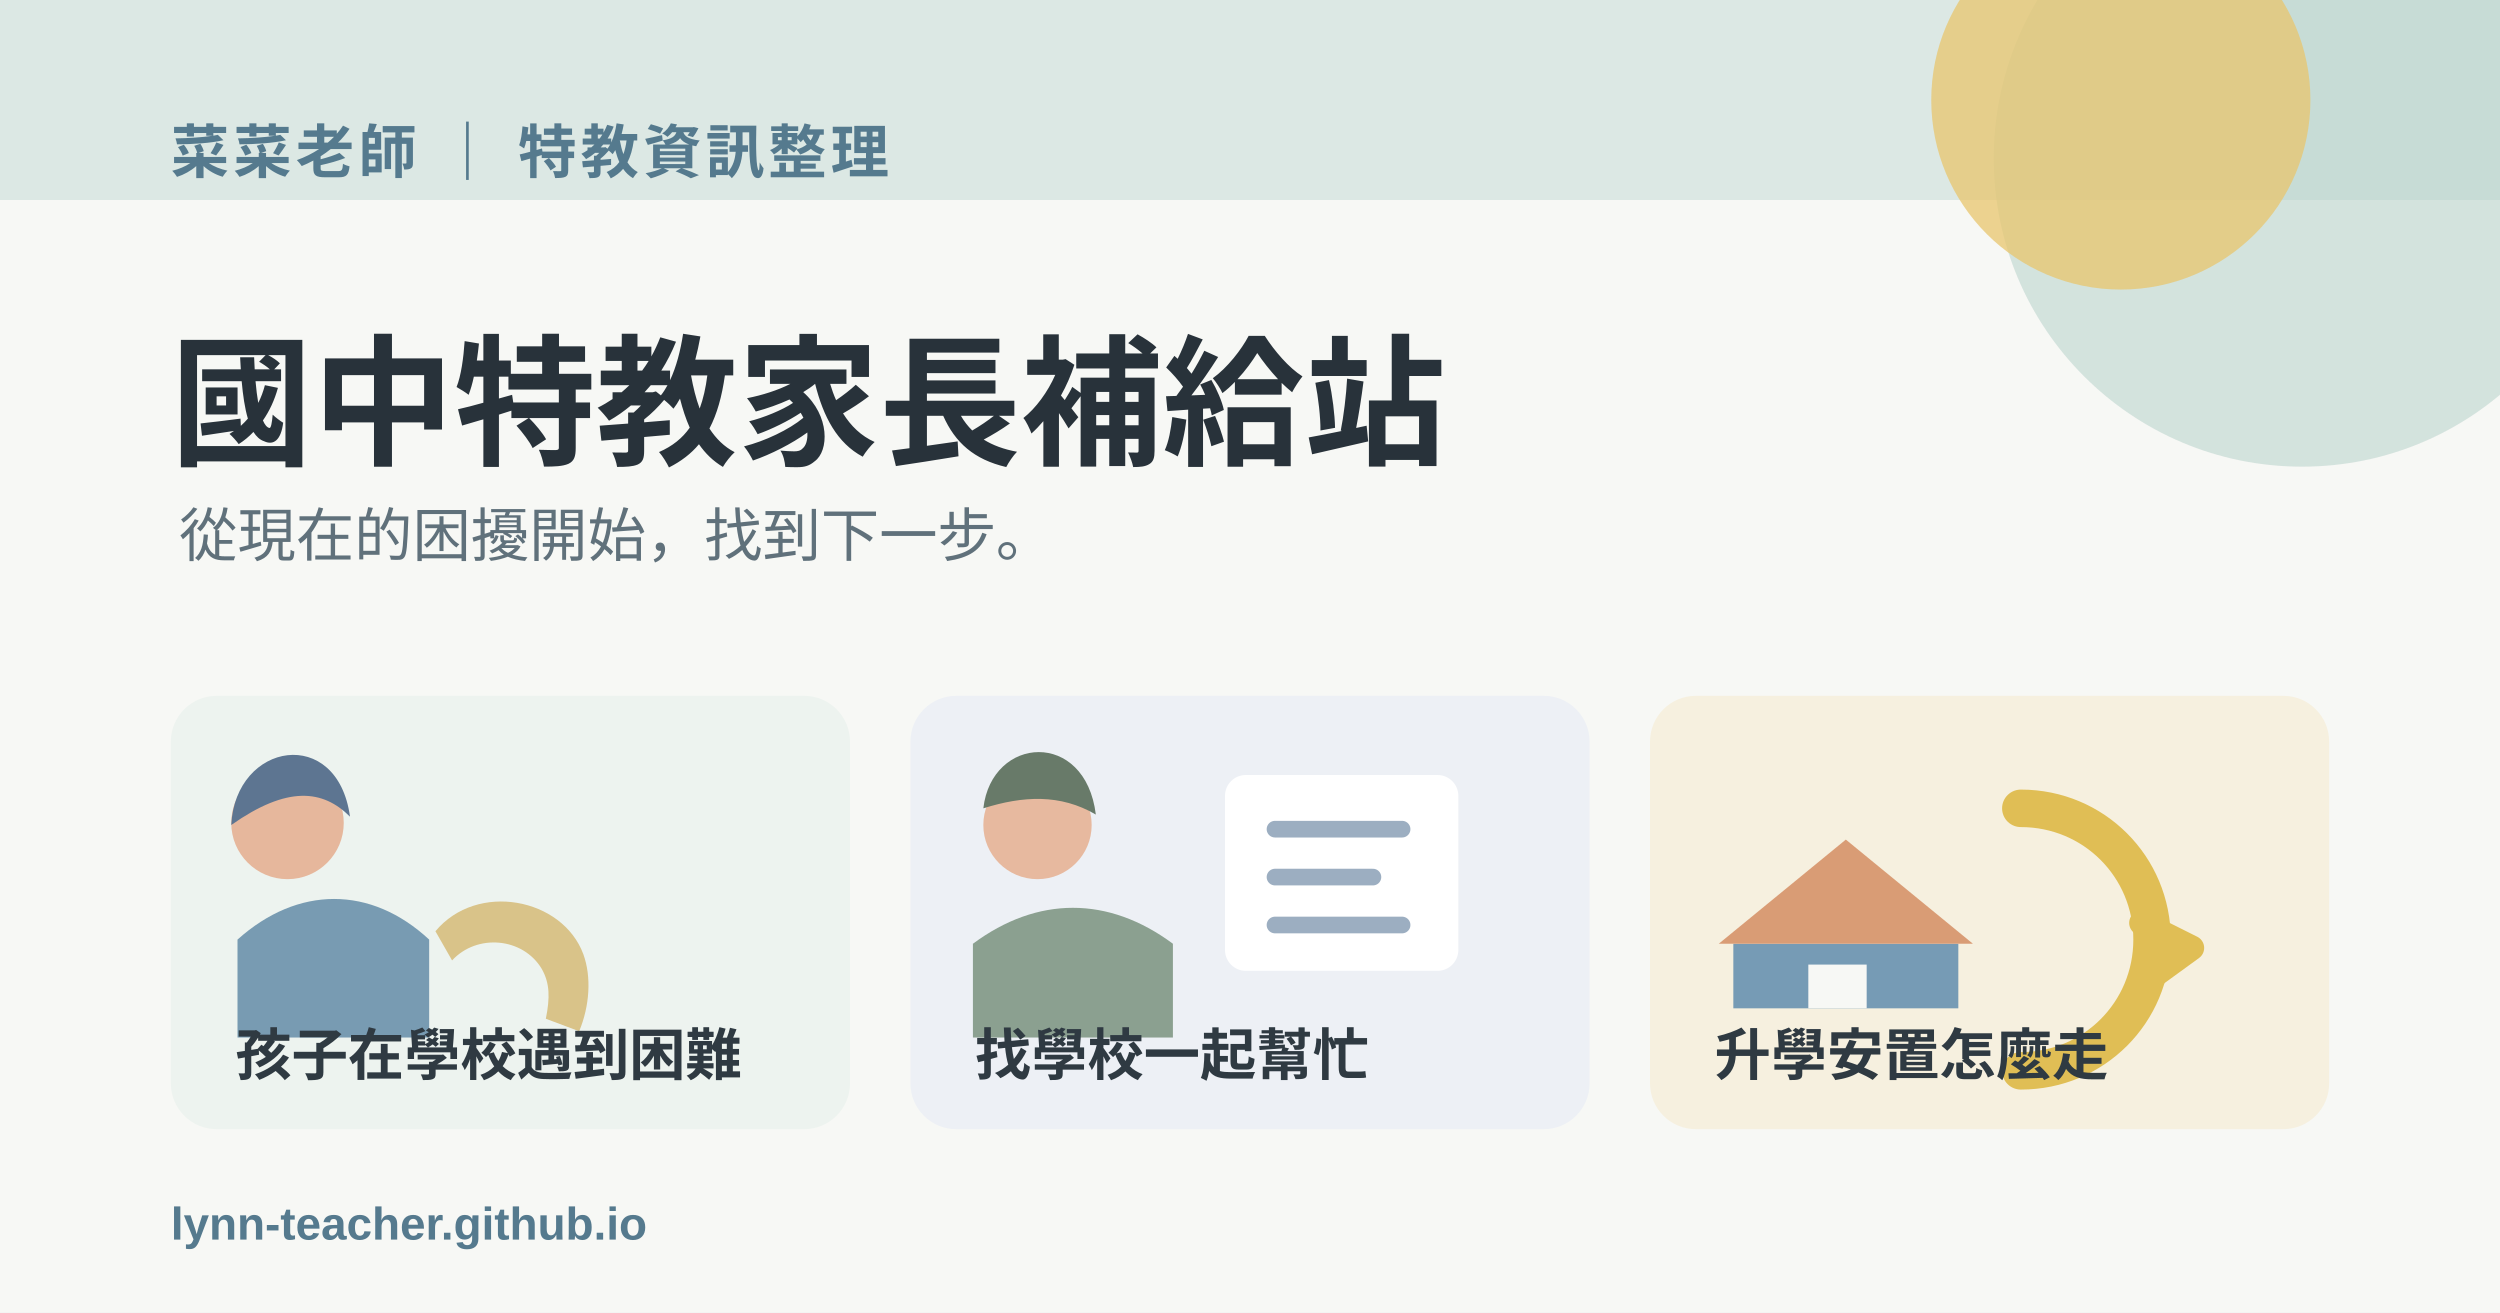
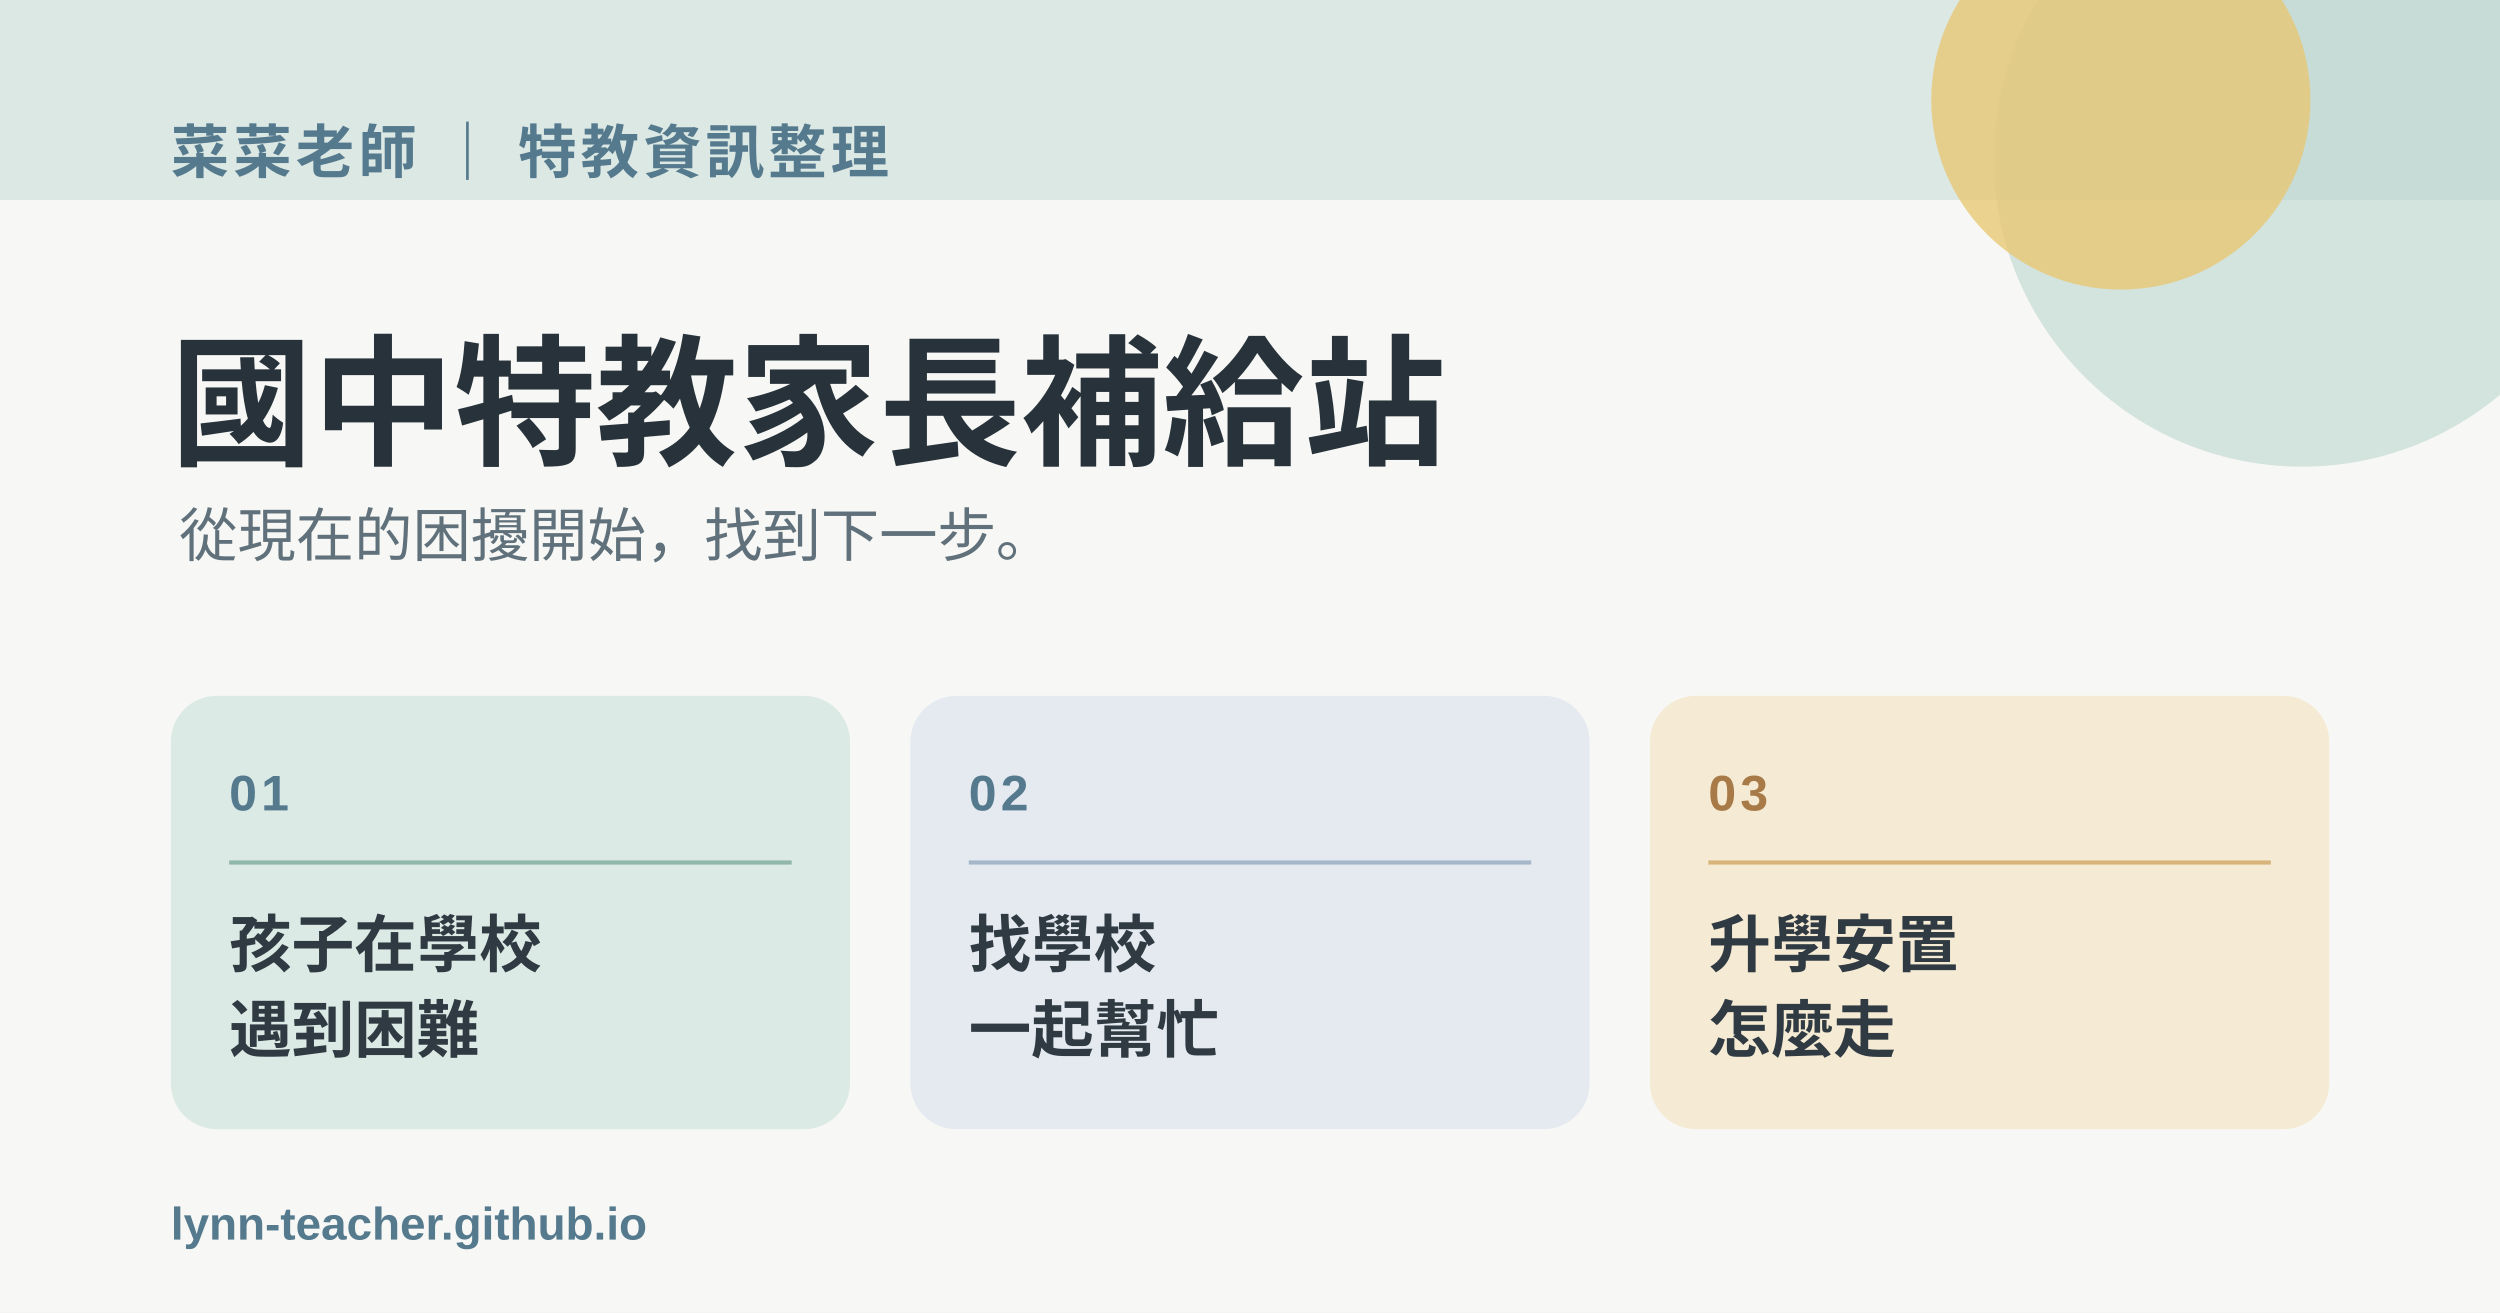
<svg xmlns="http://www.w3.org/2000/svg" width="1200" height="630" viewBox="0 0 1200 630" role="img" aria-labelledby="title desc">
  <rect width="1200" height="630" fill="#f7f8f5" />
  <path d="M0 0H1200V96H0Z" fill="#dce8e4" />
  <circle cx="1105" cy="76" r="148" fill="#b7d1ca" opacity=".55" />
  <circle cx="1018" cy="48" r="91" fill="#e8c66d" opacity=".75" />
  <text x="82" y="83" fill="#557a8e" font-family="'Noto Sans TC', Arial, sans-serif" font-size="28" font-weight="700" letter-spacing="2">菜菜老師 ｜ 特教資訊整理</text>
  <text x="82" y="218" fill="#28323a" font-family="'Noto Serif TC', 'Songti TC', serif" font-size="68" font-weight="700">國中特教家長補給站</text>
  <text x="86" y="267" fill="#60717b" font-family="'Noto Sans TC', Arial, sans-serif" font-size="28">從現在的困擾開始，找到下一步。</text>
  <g transform="translate(82 334)">
-     <rect width="326" height="208" rx="22" fill="#edf3ef" />
-     <circle cx="56" cy="61" r="27" fill="#e6b79c" />
-     <path d="M29 62c2-40 51-48 57-4-13-13-30-15-57 4Z" fill="#5d7591" />
-     <path d="M32 117c29-26 64-26 92 0v47H32Z" fill="#789bb2" />
-     <path d="M127 113c20-24 61-16 71 11 4 11 3 25-2 37l-16-6c2-10 2-17-2-24-9-15-31-17-43-4Z" fill="#d9c389" />
-     <text x="31" y="182" fill="#2f3a42" font-family="'Noto Sans TC', Arial, sans-serif" font-size="27" font-weight="700">孩子在學校遇到困難</text>
+     <rect width="326" height="208" rx="22" fill="#dceae5" />
+     <text x="28" y="55" fill="#557a8e" font-family="Arial, sans-serif" font-size="24" font-weight="700" letter-spacing="2">01</text>
+     <path d="M28 80h270" stroke="#91b6aa" stroke-width="2" />
+     <text x="28" y="130" fill="#2f3a42" font-family="'Noto Sans TC', Arial, sans-serif" font-size="30" font-weight="700">孩子在學校</text>
+     <text x="28" y="171" fill="#2f3a42" font-family="'Noto Sans TC', Arial, sans-serif" font-size="30" font-weight="700">遇到困難</text>
  </g>
  <g transform="translate(437 334)">
-     <rect width="326" height="208" rx="22" fill="#edf0f5" />
-     <circle cx="61" cy="62" r="26" fill="#e7b99f" />
-     <path d="M35 54c4-35 49-38 54 3-17-10-35-9-54-3Z" fill="#687a69" />
-     <path d="M30 119c31-23 65-23 96 0v45H30Z" fill="#8ba090" />
-     <rect x="151" y="38" width="112" height="94" rx="10" fill="#ffffff" />
-     <path d="M175 64h61M175 87h47M175 110h61" stroke="#9caec1" stroke-width="8" stroke-linecap="round" />
-     <text x="31" y="182" fill="#2f3a42" font-family="'Noto Sans TC', Arial, sans-serif" font-size="27" font-weight="700">找學校一起幫忙</text>
+     <rect width="326" height="208" rx="22" fill="#e5eaf1" />
+     <text x="28" y="55" fill="#557a8e" font-family="Arial, sans-serif" font-size="24" font-weight="700" letter-spacing="2">02</text>
+     <path d="M28 80h270" stroke="#a5b7c9" stroke-width="2" />
+     <text x="28" y="130" fill="#2f3a42" font-family="'Noto Sans TC', Arial, sans-serif" font-size="30" font-weight="700">找學校</text>
+     <text x="28" y="171" fill="#2f3a42" font-family="'Noto Sans TC', Arial, sans-serif" font-size="30" font-weight="700">一起幫忙</text>
  </g>
  <g transform="translate(792 334)">
-     <rect width="326" height="208" rx="22" fill="#f6f0df" />
-     <path d="M40 119h108v31H40Z" fill="#769bb5" />
-     <path d="M33 119 94 69l61 50Z" fill="#d99c75" />
-     <rect x="76" y="129" width="28" height="21" fill="#f7f8f5" />
-     <path d="M178 54c35 0 63 28 63 63s-28 63-63 63" fill="none" stroke="#e0be55" stroke-width="18" stroke-linecap="round" />
-     <path d="m236 109 24 12-22 16" fill="none" stroke="#e0be55" stroke-width="12" stroke-linecap="round" stroke-linejoin="round" />
-     <text x="31" y="182" fill="#2f3a42" font-family="'Noto Sans TC', Arial, sans-serif" font-size="27" font-weight="700">升學安置怎麼走</text>
+     <rect width="326" height="208" rx="22" fill="#f5ead3" />
+     <text x="28" y="55" fill="#a77a47" font-family="Arial, sans-serif" font-size="24" font-weight="700" letter-spacing="2">03</text>
+     <path d="M28 80h270" stroke="#d7b47a" stroke-width="2" />
+     <text x="28" y="130" fill="#2f3a42" font-family="'Noto Sans TC', Arial, sans-serif" font-size="30" font-weight="700">升學安置</text>
+     <text x="28" y="171" fill="#2f3a42" font-family="'Noto Sans TC', Arial, sans-serif" font-size="30" font-weight="700">怎麼走</text>
  </g>
  <text x="82" y="595" fill="#557a8e" font-family="'Noto Sans TC', Arial, sans-serif" font-size="22" font-weight="600">lynn-teacher.github.io</text>
</svg>
